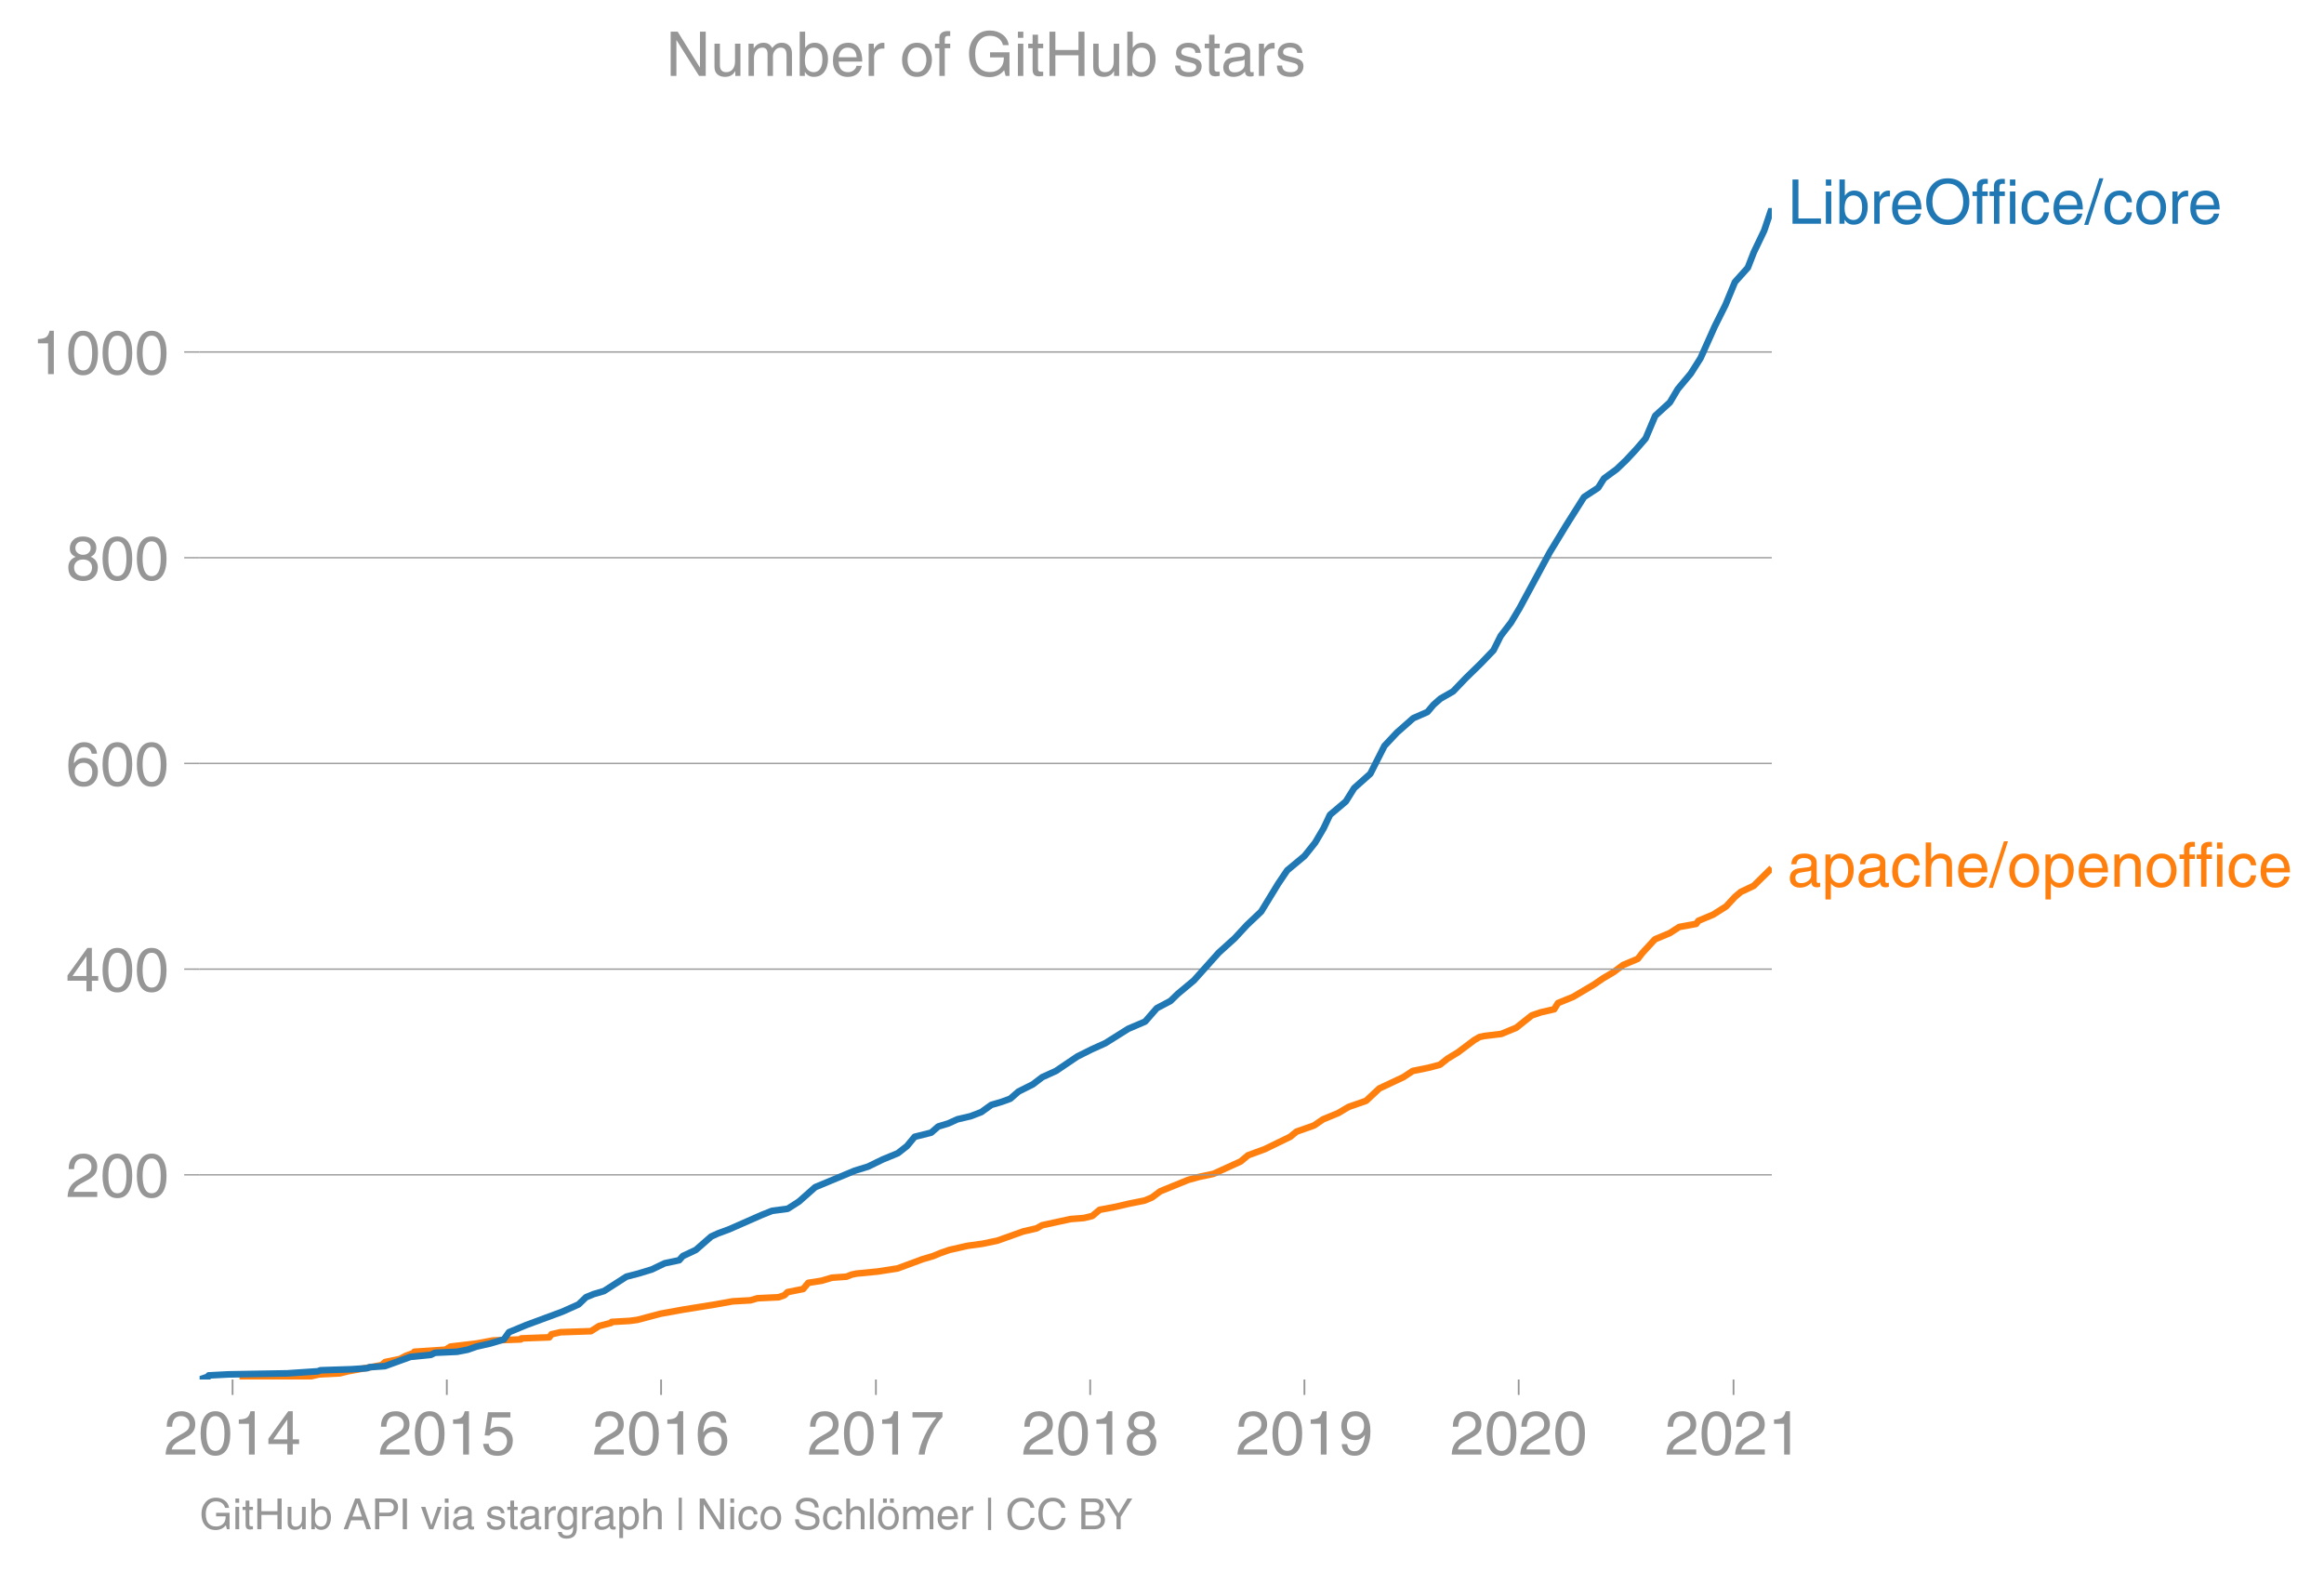
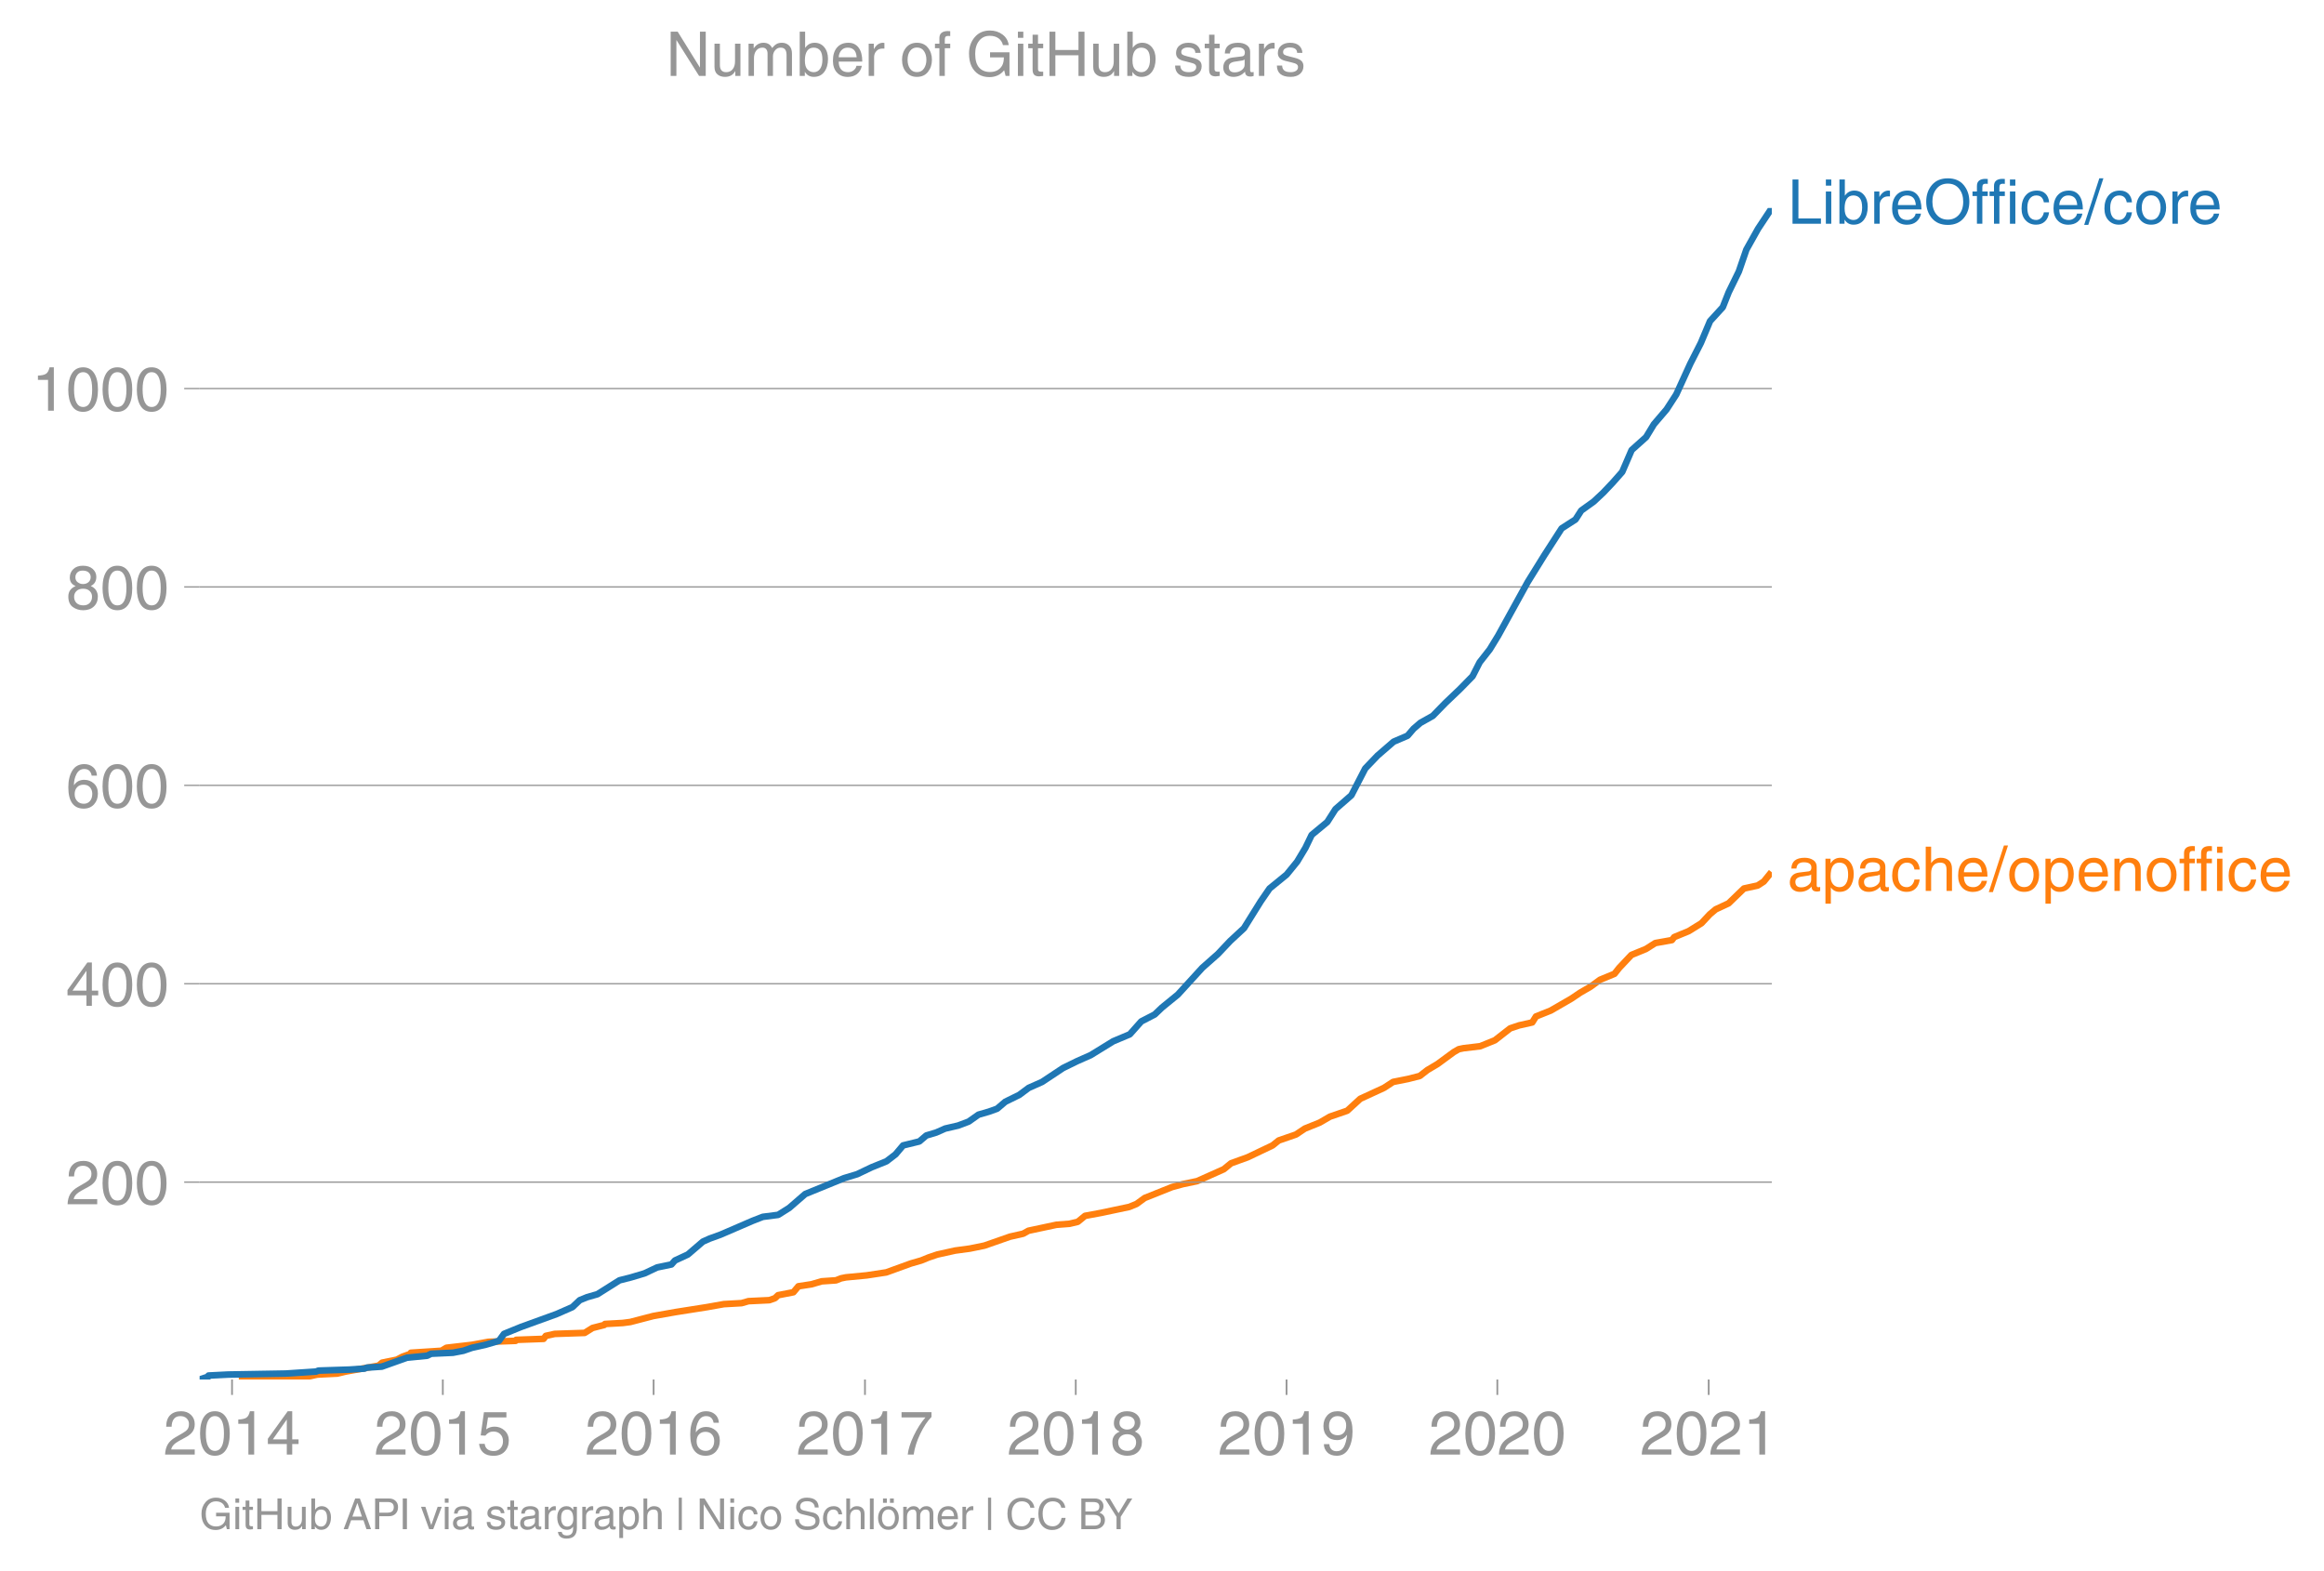
- <svg xmlns="http://www.w3.org/2000/svg" xmlns:xlink="http://www.w3.org/1999/xlink" height="475.606" viewBox="0 0 527.892 356.705" width="703.857">
+ <svg xmlns="http://www.w3.org/2000/svg" xmlns:xlink="http://www.w3.org/1999/xlink" height="475.595" viewBox="0 0 527.892 356.696" width="703.857">
  <defs>
    <style>*{stroke-linecap:butt;stroke-linejoin:round}</style>
  </defs>
  <g id="figure_1">
-     <path d="M0 356.705h527.892V0H0z" style="fill:none" id="patch_1" />
+     <path d="M0 356.696h527.892V0H0z" style="fill:none" id="patch_1" />
    <g id="axes_1">
      <path d="M45.341 313.361h357.12V47.25H45.341z" style="fill:none" id="patch_2" />
-       <path clip-path="url(#p158f0ebf93)" d="m55.16 313.361 8.409-.233 2.659-.234 4.179-.234 2.114-.467 4.623-.233 1.903-.468 7.618-1.402.82-.7 3.383-.701 1.307-.701 1.936-.701.008-.234 7.066-.467 1.127-.701 5.945-.7 3.77-.702 6.277-.233.12-.234 6.341-.234.502-.7 2.056-.468 6.913-.234 1.84-1.168 2.702-.7.15-.234 4.115-.234 1.746-.234 5.28-1.401 5.169-.935 7.276-1.168 3.868-.701 4.087-.234 1.59-.467 4.834-.234 1.293-.467.71-.7 3.544-.702 1.155-1.401 3.003-.468 2.37-.7 3.316-.234 1.158-.468 1.13-.233 4.783-.467 4.525-.701 5.686-2.103 2.382-.701 1.683-.7 2.022-.702 4.132-.934 3.39-.468 3.37-.7 5.898-2.103 3.035-.701 1.237-.701 6.452-1.402 3.01-.234 1.928-.467 1.673-1.402 3.707-.7 3.003-.701 3.498-.701 1.68-.701 1.883-1.402 6.3-2.57 2.513-.701 3.29-.7 6.16-2.805 1.68-1.401 3.81-1.402 5.768-2.804 1.427-1.168 3.983-1.402 2.06-1.402 3.413-1.401 2.365-1.402 3.998-1.402 2.998-2.804 5.47-2.57 2.113-1.402 3.454-.7 2.707-.701 1.768-1.402 2.316-1.402 3.737-2.804 1.188-.7 1.094-.234 3.851-.467 3.396-1.402 3.527-2.804 2.044-.7 3.051-.702.86-1.402 3.426-1.401 4.752-2.804 2.037-1.402 2.379-1.402 2.199-1.635 3.338-1.402 1.09-1.402 2.805-3.037 3.355-1.402 2.168-1.402 3.84-.7.523-.702 3.337-1.401 2.956-1.87 1.932-2.102 1.365-1.168 2.959-1.402 3.557-3.505h0" style="fill:none;stroke:#ff7f0e;stroke-linecap:square;stroke-width:1.5" id="line2d_1" />
+       <path clip-path="url(#p4e733188ff)" d="m55.001 313.361 8.273-.225 2.616-.225 4.11-.226 2.081-.45 4.548-.226 1.872-.45 7.495-1.352.806-.676 3.329-.676 1.286-.676 1.904-.676.008-.225 6.952-.451 1.108-.676 5.85-.676 3.709-.676 6.175-.225.117-.226 6.24-.225.493-.676 2.022-.45 6.802-.226 1.81-1.127 2.659-.676.148-.225 4.047-.225 1.718-.226 5.194-1.352 5.085-.9 7.16-1.128 3.805-.676 4.02-.225 1.565-.45 4.755-.226 1.273-.45.698-.676 3.486-.676 1.137-1.352 2.954-.451 2.332-.676 3.262-.225 1.14-.451 1.11-.225 4.706-.451 4.452-.676 5.595-2.028 2.343-.676 1.656-.676 1.99-.676 4.064-.901 3.334-.45 3.316-.677 5.803-2.028 2.986-.676 1.217-.676 6.348-1.352 2.96-.225 1.897-.45 1.646-1.353 3.647-.676 6.396-1.352 1.653-.676 1.852-1.352 6.198-2.478 2.473-.676 3.237-.676 6.06-2.704 1.653-1.352 3.747-1.352 5.676-2.704 1.404-1.127 3.918-1.352 2.027-1.352 3.358-1.351 2.326-1.352 3.933-1.352 2.95-2.704 5.382-2.479 2.078-1.352 3.398-.676 2.663-.676 1.74-1.352 2.278-1.352 3.676-2.704 1.169-.676 1.076-.225 3.79-.45 3.34-1.353 3.47-2.704 2.011-.676 3.002-.676.845-1.352 3.372-1.352 4.674-2.703 2.004-1.352 2.34-1.352 2.164-1.578 3.284-1.352 1.072-1.352 2.76-2.929 3.301-1.352 2.133-1.352 3.777-.676.515-.676 3.284-1.352 2.907-1.802 1.901-2.028 1.343-1.127 2.91-1.352 3.5-3.38 3.12-.676 1.387-.901 1.275-1.577h0" style="fill:none;stroke:#ff7f0e;stroke-linecap:square;stroke-width:1.5" id="line2d_1" />
      <g id="matplotlib.axis_1">
        <g id="xtick_1">
          <g id="line2d_2">
            <defs>
-               <path d="M0 0v3.5" id="m100208fea6" style="stroke:#969696;stroke-width:.4" />
-             </defs>
-             <use style="fill:#969696;stroke:#969696;stroke-width:.4" x="52.827" xlink:href="#m100208fea6" y="313.361" />
-           </g>
-           <g style="fill:#969696" transform="matrix(.14 0 0 -.14 37.257 330.41)" id="text_1">
+               <path d="M0 0v3.5" id="mf6468f7f77" style="stroke:#969696;stroke-width:.4" />
+             </defs>
+             <use style="fill:#969696;stroke:#969696;stroke-width:.4" x="52.706" xlink:href="#mf6468f7f77" y="313.361" />
+           </g>
+           <g style="fill:#969696" transform="matrix(.14 0 0 -.14 37.136 330.41)" id="text_1">
            <defs>
              <path d="M281 2888q0 793 409 1202 410 410 1148 410 618 0 1012-375t394-969q0-462-227-780-226-317-667-557l-775-425q-684-375-775-863h2444V0H166q25 634 275 1056t781 728l806 469q322 185 469 383t147 545q0 344-241 578-240 235-650 235-453 0-678-299-225-298-231-807H281z" id="HelveticaWorld-Regular-32" transform="scale(.01563)" />
              <path d="M2719 2188q0 903-239 1354-239 452-702 452-453 0-697-452-243-451-243-1354 0-875 240-1340 241-464 700-464 463 0 702 448 239 449 239 1356zm603 0q0-1107-400-1709-400-601-1144-601-772 0-1156 623-384 624-384 1687 0 1090 393 1701 394 611 1147 611 744 0 1144-608t400-1704z" id="HelveticaWorld-Regular-30" transform="scale(.01563)" />
              <path d="M2297 0h-600v3194H647v447q550 18 818 176 269 158 391 683h441V0z" id="HelveticaWorld-Regular-31" transform="scale(.01563)" />
              <path d="M678 1581h1447v2041h-12L678 1581zm2010-487V0h-563v1094H159v550l2063 2856h466V1581h659v-487h-659z" id="HelveticaWorld-Regular-34" transform="scale(.01563)" />
            </defs>
            <use xlink:href="#HelveticaWorld-Regular-32" />
            <use x="55.615" xlink:href="#HelveticaWorld-Regular-30" />
            <use x="111.23" xlink:href="#HelveticaWorld-Regular-31" />
            <use x="166.846" xlink:href="#HelveticaWorld-Regular-34" />
          </g>
        </g>
        <g id="xtick_2">
-           <use style="fill:#969696;stroke:#969696;stroke-width:.4" x="101.495" xlink:href="#m100208fea6" y="313.361" id="line2d_3" />
-           <g style="fill:#969696" transform="matrix(.14 0 0 -.14 85.924 330.41)" id="text_2">
+           <use style="fill:#969696;stroke:#969696;stroke-width:.4" x="100.586" xlink:href="#mf6468f7f77" y="313.361" id="line2d_3" />
+           <g style="fill:#969696" transform="matrix(.14 0 0 -.14 85.015 330.41)" id="text_2">
            <defs>
              <path d="M941 2619q372 281 872 281 606 0 1042-403t436-1038q0-690-421-1139-420-448-1179-448-660 0-1041 323-381 324-444 918h582q43-363 284-555t669-192q415 0 681 287 266 288 266 735 0 456-279 731-278 275-718 275-500 0-835-428l-484 25 337 2406h2332v-544H1131L941 2619z" id="HelveticaWorld-Regular-35" transform="scale(.01563)" />
            </defs>
            <use xlink:href="#HelveticaWorld-Regular-32" />
            <use x="55.615" xlink:href="#HelveticaWorld-Regular-30" />
            <use x="111.23" xlink:href="#HelveticaWorld-Regular-31" />
            <use x="166.846" xlink:href="#HelveticaWorld-Regular-35" />
          </g>
        </g>
        <g id="xtick_3">
-           <use style="fill:#969696;stroke:#969696;stroke-width:.4" x="150.163" xlink:href="#m100208fea6" y="313.361" id="line2d_4" />
-           <g style="fill:#969696" transform="matrix(.14 0 0 -.14 134.592 330.41)" id="text_3">
+           <use style="fill:#969696;stroke:#969696;stroke-width:.4" x="148.466" xlink:href="#mf6468f7f77" y="313.361" id="line2d_4" />
+           <g style="fill:#969696" transform="matrix(.14 0 0 -.14 132.895 330.41)" id="text_3">
            <defs>
              <path d="M903 1381q0-440 262-719 263-278 685-278 403 0 642 284 239 285 239 748 0 403-236 675t-670 272q-422 0-672-266t-250-716zm1766 1922q-63 344-255 517-192 174-520 174-519 0-791-507-272-506-278-1159l13-12q359 553 1068 553 566 0 988-375t422-1053q0-672-400-1118-400-445-1078-445-782 0-1188 556-406 557-406 1660 0 1062 415 1734 416 672 1247 672 538 0 910-321 372-320 403-876h-550z" id="HelveticaWorld-Regular-36" transform="scale(.01563)" />
            </defs>
            <use xlink:href="#HelveticaWorld-Regular-32" />
            <use x="55.615" xlink:href="#HelveticaWorld-Regular-30" />
            <use x="111.23" xlink:href="#HelveticaWorld-Regular-31" />
            <use x="166.846" xlink:href="#HelveticaWorld-Regular-36" />
          </g>
        </g>
        <g id="xtick_4">
-           <use style="fill:#969696;stroke:#969696;stroke-width:.4" x="198.964" xlink:href="#m100208fea6" y="313.361" id="line2d_5" />
-           <g style="fill:#969696" transform="matrix(.14 0 0 -.14 183.393 330.41)" id="text_4">
+           <use style="fill:#969696;stroke:#969696;stroke-width:.4" x="196.477" xlink:href="#mf6468f7f77" y="313.361" id="line2d_5" />
+           <g style="fill:#969696" transform="matrix(.14 0 0 -.14 180.906 330.41)" id="text_4">
            <defs>
              <path d="M238 4403h3109v-494q-641-653-1172-1766Q1644 1031 1497 0H878q94 850 622 1954 528 1105 1213 1899H238v550z" id="HelveticaWorld-Regular-37" transform="scale(.01563)" />
            </defs>
            <use xlink:href="#HelveticaWorld-Regular-32" />
            <use x="55.615" xlink:href="#HelveticaWorld-Regular-30" />
            <use x="111.23" xlink:href="#HelveticaWorld-Regular-31" />
            <use x="166.846" xlink:href="#HelveticaWorld-Regular-37" />
          </g>
        </g>
        <g id="xtick_5">
-           <use style="fill:#969696;stroke:#969696;stroke-width:.4" x="247.631" xlink:href="#m100208fea6" y="313.361" id="line2d_6" />
-           <g style="fill:#969696" transform="matrix(.14 0 0 -.14 232.06 330.41)" id="text_5">
+           <use style="fill:#969696;stroke:#969696;stroke-width:.4" x="244.356" xlink:href="#mf6468f7f77" y="313.361" id="line2d_6" />
+           <g style="fill:#969696" transform="matrix(.14 0 0 -.14 228.786 330.41)" id="text_5">
            <defs>
              <path d="M1766 2597q347 0 573 198 227 199 227 527 0 294-218 483-217 189-620 189-359 0-555-199-195-198-195-504 0-328 244-511t544-183zm6-484q-434 0-681-241t-247-591q0-403 250-650t712-247q410 0 655 247t245 657q0 350-245 587-245 238-689 238zm1378 1228q0-678-578-947 397-178 567-471 170-292 170-623 0-641-413-1032-412-390-1112-390-612 0-1076 336T244 1306q0 763 762 1082-609 243-609 875 0 531 361 884t1001 353q641 0 1016-333t375-826z" id="HelveticaWorld-Regular-38" transform="scale(.01563)" />
            </defs>
            <use xlink:href="#HelveticaWorld-Regular-32" />
            <use x="55.615" xlink:href="#HelveticaWorld-Regular-30" />
            <use x="111.23" xlink:href="#HelveticaWorld-Regular-31" />
            <use x="166.846" xlink:href="#HelveticaWorld-Regular-38" />
          </g>
        </g>
        <g id="xtick_6">
-           <use style="fill:#969696;stroke:#969696;stroke-width:.4" x="296.299" xlink:href="#m100208fea6" y="313.361" id="line2d_7" />
-           <g style="fill:#969696" transform="matrix(.14 0 0 -.14 280.728 330.41)" id="text_6">
+           <use style="fill:#969696;stroke:#969696;stroke-width:.4" x="292.236" xlink:href="#mf6468f7f77" y="313.361" id="line2d_7" />
+           <g style="fill:#969696" transform="matrix(.14 0 0 -.14 276.665 330.41)" id="text_6">
            <defs>
              <path d="M1766 2009q384 0 624 259 241 260 241 766 0 416-228 688t-681 272q-391 0-632-275-240-275-240-738 0-472 225-722t691-250zm-82-506q-640 0-1028 397-387 397-387 1056 0 666 390 1105 391 439 1057 439 775 0 1175-522t400-1565q0-1082-410-1809-409-726-1225-726-637 0-987 358t-350 845h565q25-337 220-536 196-198 540-198 487 0 737 434 250 435 344 1247l-12 13q-363-538-1029-538z" id="HelveticaWorld-Regular-39" transform="scale(.01563)" />
            </defs>
            <use xlink:href="#HelveticaWorld-Regular-32" />
            <use x="55.615" xlink:href="#HelveticaWorld-Regular-30" />
            <use x="111.23" xlink:href="#HelveticaWorld-Regular-31" />
            <use x="166.846" xlink:href="#HelveticaWorld-Regular-39" />
          </g>
        </g>
        <g id="xtick_7">
-           <use style="fill:#969696;stroke:#969696;stroke-width:.4" x="344.967" xlink:href="#m100208fea6" y="313.361" id="line2d_8" />
-           <g style="fill:#969696" transform="matrix(.14 0 0 -.14 329.396 330.41)" id="text_7">
+           <use style="fill:#969696;stroke:#969696;stroke-width:.4" x="340.116" xlink:href="#mf6468f7f77" y="313.361" id="line2d_8" />
+           <g style="fill:#969696" transform="matrix(.14 0 0 -.14 324.545 330.41)" id="text_7">
            <use xlink:href="#HelveticaWorld-Regular-32" />
            <use x="55.615" xlink:href="#HelveticaWorld-Regular-30" />
            <use x="111.23" xlink:href="#HelveticaWorld-Regular-32" />
            <use x="166.846" xlink:href="#HelveticaWorld-Regular-30" />
          </g>
        </g>
        <g id="xtick_8">
-           <use style="fill:#969696;stroke:#969696;stroke-width:.4" x="393.768" xlink:href="#m100208fea6" y="313.361" id="line2d_9" />
-           <g style="fill:#969696" transform="matrix(.14 0 0 -.14 378.197 330.41)" id="text_8">
+           <use style="fill:#969696;stroke:#969696;stroke-width:.4" x="388.127" xlink:href="#mf6468f7f77" y="313.361" id="line2d_9" />
+           <g style="fill:#969696" transform="matrix(.14 0 0 -.14 372.556 330.41)" id="text_8">
            <use xlink:href="#HelveticaWorld-Regular-32" />
            <use x="55.615" xlink:href="#HelveticaWorld-Regular-30" />
            <use x="111.23" xlink:href="#HelveticaWorld-Regular-32" />
            <use x="166.846" xlink:href="#HelveticaWorld-Regular-31" />
          </g>
        </g>
      </g>
      <g id="matplotlib.axis_2">
        <g id="ytick_1">
-           <path clip-path="url(#p158f0ebf93)" d="M45.341 266.868h357.12" style="fill:none;stroke:#969696;stroke-linecap:square;stroke-width:.3" id="line2d_10" />
+           <path clip-path="url(#p4e733188ff)" d="M45.341 268.521h357.12" style="fill:none;stroke:#969696;stroke-linecap:square;stroke-width:.3" id="line2d_10" />
          <g id="line2d_11">
            <defs>
-               <path d="M0 0h-3.5" id="mc0b01794db" style="stroke:#969696;stroke-width:.3" />
-             </defs>
-             <use style="fill:#969696;stroke:#969696;stroke-width:.3" x="45.341" xlink:href="#mc0b01794db" y="266.868" />
-           </g>
-           <g style="fill:#969696" transform="matrix(.14 0 0 -.14 14.985 271.892)" id="text_9">
+               <path d="M0 0h-3.5" id="m0d4ed339f1" style="stroke:#969696;stroke-width:.3" />
+             </defs>
+             <use style="fill:#969696;stroke:#969696;stroke-width:.3" x="45.341" xlink:href="#m0d4ed339f1" y="268.521" />
+           </g>
+           <g style="fill:#969696" transform="matrix(.14 0 0 -.14 14.985 273.546)" id="text_9">
            <use xlink:href="#HelveticaWorld-Regular-32" />
            <use x="55.615" xlink:href="#HelveticaWorld-Regular-30" />
            <use x="111.23" xlink:href="#HelveticaWorld-Regular-30" />
          </g>
        </g>
        <g id="ytick_2">
-           <path clip-path="url(#p158f0ebf93)" d="M45.341 220.14h357.12" style="fill:none;stroke:#969696;stroke-linecap:square;stroke-width:.3" id="line2d_12" />
-           <use style="fill:#969696;stroke:#969696;stroke-width:.3" x="45.341" xlink:href="#mc0b01794db" y="220.14" id="line2d_13" />
-           <g style="fill:#969696" transform="matrix(.14 0 0 -.14 14.985 225.165)" id="text_10">
+           <path clip-path="url(#p4e733188ff)" d="M45.341 223.456h357.12" style="fill:none;stroke:#969696;stroke-linecap:square;stroke-width:.3" id="line2d_12" />
+           <use style="fill:#969696;stroke:#969696;stroke-width:.3" x="45.341" xlink:href="#m0d4ed339f1" y="223.456" id="line2d_13" />
+           <g style="fill:#969696" transform="matrix(.14 0 0 -.14 14.985 228.48)" id="text_10">
            <use xlink:href="#HelveticaWorld-Regular-34" />
            <use x="55.615" xlink:href="#HelveticaWorld-Regular-30" />
            <use x="111.23" xlink:href="#HelveticaWorld-Regular-30" />
          </g>
        </g>
        <g id="ytick_3">
-           <path clip-path="url(#p158f0ebf93)" d="M45.341 173.413h357.12" style="fill:none;stroke:#969696;stroke-linecap:square;stroke-width:.3" id="line2d_14" />
-           <use style="fill:#969696;stroke:#969696;stroke-width:.3" x="45.341" xlink:href="#mc0b01794db" y="173.413" id="line2d_15" />
-           <g style="fill:#969696" transform="matrix(.14 0 0 -.14 14.985 178.438)" id="text_11">
+           <path clip-path="url(#p4e733188ff)" d="M45.341 178.39h357.12" style="fill:none;stroke:#969696;stroke-linecap:square;stroke-width:.3" id="line2d_14" />
+           <use style="fill:#969696;stroke:#969696;stroke-width:.3" x="45.341" xlink:href="#m0d4ed339f1" y="178.39" id="line2d_15" />
+           <g style="fill:#969696" transform="matrix(.14 0 0 -.14 14.985 183.415)" id="text_11">
            <use xlink:href="#HelveticaWorld-Regular-36" />
            <use x="55.615" xlink:href="#HelveticaWorld-Regular-30" />
            <use x="111.23" xlink:href="#HelveticaWorld-Regular-30" />
          </g>
        </g>
        <g id="ytick_4">
-           <path clip-path="url(#p158f0ebf93)" d="M45.341 126.686h357.12" style="fill:none;stroke:#969696;stroke-linecap:square;stroke-width:.3" id="line2d_16" />
-           <use style="fill:#969696;stroke:#969696;stroke-width:.3" x="45.341" xlink:href="#mc0b01794db" y="126.686" id="line2d_17" />
-           <g style="fill:#969696" transform="matrix(.14 0 0 -.14 14.985 131.71)" id="text_12">
+           <path clip-path="url(#p4e733188ff)" d="M45.341 133.325h357.12" style="fill:none;stroke:#969696;stroke-linecap:square;stroke-width:.3" id="line2d_16" />
+           <use style="fill:#969696;stroke:#969696;stroke-width:.3" x="45.341" xlink:href="#m0d4ed339f1" y="133.325" id="line2d_17" />
+           <g style="fill:#969696" transform="matrix(.14 0 0 -.14 14.985 138.35)" id="text_12">
            <use xlink:href="#HelveticaWorld-Regular-38" />
            <use x="55.615" xlink:href="#HelveticaWorld-Regular-30" />
            <use x="111.23" xlink:href="#HelveticaWorld-Regular-30" />
          </g>
        </g>
        <g id="ytick_5">
-           <path clip-path="url(#p158f0ebf93)" d="M45.341 79.958h357.12" style="fill:none;stroke:#969696;stroke-linecap:square;stroke-width:.3" id="line2d_18" />
-           <use style="fill:#969696;stroke:#969696;stroke-width:.3" x="45.341" xlink:href="#mc0b01794db" y="79.958" id="line2d_19" />
-           <g style="fill:#969696" transform="matrix(.14 0 0 -.14 7.2 84.983)" id="text_13">
+           <path clip-path="url(#p4e733188ff)" d="M45.341 88.259h357.12" style="fill:none;stroke:#969696;stroke-linecap:square;stroke-width:.3" id="line2d_18" />
+           <use style="fill:#969696;stroke:#969696;stroke-width:.3" x="45.341" xlink:href="#m0d4ed339f1" y="88.259" id="line2d_19" />
+           <g style="fill:#969696" transform="matrix(.14 0 0 -.14 7.2 93.284)" id="text_13">
            <use xlink:href="#HelveticaWorld-Regular-31" />
            <use x="55.615" xlink:href="#HelveticaWorld-Regular-30" />
            <use x="111.23" xlink:href="#HelveticaWorld-Regular-30" />
            <use x="166.846" xlink:href="#HelveticaWorld-Regular-30" />
          </g>
        </g>
      </g>
-       <path clip-path="url(#p158f0ebf93)" d="m45.341 313.361 2.053-.7.01-.234 4.492-.234 13.343-.233 6.974-.468.577-.233 7.09-.234 3.508-.234.597-.233 3.43-.234 5.803-2.103 4.66-.467.925-.467 5.034-.234 2.404-.467 1.98-.701 3.1-.7 3.13-.935 1.166-1.636 3.936-1.635 8.213-3.038 3.65-1.635 1.696-1.636 1.691-.7 2.386-.701 5.095-3.271 2.699-.701 3.068-.935 2.927-1.402 3.302-.7.808-.935 2.974-1.402 3.477-3.037 1.522-.701 2.53-.935 7.43-3.27 2.356-.935 3.547-.467 2.549-1.636 3.693-3.27 8.973-3.739 3.03-.934 3.36-1.636 3.407-1.402 2.088-1.635 1.743-2.103 3.747-.934 1.607-1.402 2.294-.701 2.071-.935 2.977-.7 2.436-.935 2.278-1.636 2.372-.7 1.925-.701 1.884-1.636 3.257-1.635 2.15-1.636 3.096-1.402 4.835-3.27 3.275-1.636 3.106-1.402 5.208-3.27 3.828-1.636 2.644-3.037 3.104-1.636 1.68-1.635 3.65-3.038 5.646-6.308 3.619-3.27 2.812-3.038 3.21-3.037 3.855-6.308 2.049-3.038 3.933-3.27 2.426-3.038 1.924-3.27 1.437-3.038 3.596-3.037 1.9-3.038 3.676-3.27 3.194-6.309 2.847-3.037 3.711-3.27 3.212-1.403 1.374-1.635 1.592-1.402 2.86-1.635 2.907-3.038 3.361-3.27 2.917-3.038 1.635-3.27 2.336-3.038 1.955-3.271 6.816-12.616 3.837-6.309 3.988-6.308 3.203-2.102 1.322-2.103 2.87-2.103 2.2-2.103 2.173-2.336 2.223-2.57 2.175-5.14 3.327-3.037 1.808-3.038 2.933-3.504 2.223-3.505 3.242-7.242 2.446-4.907 2.122-5.14 2.934-3.27 1.361-3.505 2.35-4.907 1.733-5.14h0" style="fill:none;stroke:#1f77b4;stroke-linecap:square;stroke-width:1.5" id="line2d_20" />
+       <path clip-path="url(#p4e733188ff)" d="m45.341 313.361 2.02-.676.01-.225 4.419-.225 13.127-.226 6.861-.45.567-.226 6.976-.225 3.45-.225.588-.226 3.374-.225 5.71-2.028 4.584-.45.911-.451 4.952-.225 2.365-.451 1.948-.676 3.049-.676 3.08-.901 1.147-1.578 3.872-1.577 8.08-2.93 3.592-1.577 1.668-1.577 1.664-.676 2.347-.676 5.012-3.154 2.656-.676 3.019-.902 2.879-1.352 3.248-.676.795-.9 2.926-1.353 3.42-2.93 1.498-.675 2.49-.901 7.309-3.155 2.318-.901 3.49-.451 2.507-1.577 3.633-3.155 8.828-3.605 2.98-.901 3.306-1.578 3.353-1.352 2.054-1.577 1.714-2.028 3.686-.901 1.582-1.352 2.256-.676 2.039-.902 2.928-.676 2.396-.9 2.241-1.578 2.334-.676 1.894-.676 1.854-1.577 3.204-1.578 2.115-1.577 3.046-1.352 4.757-3.155 3.222-1.577 3.055-1.352 5.124-3.154 3.765-1.578 2.602-2.929 3.054-1.577 1.652-1.578 3.592-2.929 5.554-6.084 3.56-3.154 2.767-2.93 3.159-2.929 3.792-6.084 2.015-2.929 3.87-3.154 2.387-2.93 1.892-3.154 1.414-2.93 3.538-2.929 1.87-2.929 3.616-3.155 3.142-6.083 2.8-2.93 3.652-3.154 3.16-1.352 1.352-1.578 1.566-1.352 2.813-1.577 2.86-2.93 3.307-3.154 2.87-2.929 1.608-3.155 2.299-2.929 1.923-3.154 6.705-12.168 3.776-6.084 3.922-6.084 3.152-2.028 1.3-2.028 2.824-2.028 2.165-2.028 2.137-2.253 2.187-2.478 2.14-4.958 3.273-2.929 1.78-2.93 2.885-3.38 2.187-3.379 3.189-6.985 2.407-4.732 2.087-4.957 2.886-3.155 1.34-3.38 2.312-4.732 1.705-4.957 2.648-4.732 3.133-4.732h0" style="fill:none;stroke:#1f77b4;stroke-linecap:square;stroke-width:1.5" id="line2d_20" />
      <g style="fill:#1f77b4" transform="matrix(.14 0 0 -.14 406.032 50.825)" id="text_14">
        <defs>
          <path d="M1131 550h2338V0H519v4594h612V550z" id="HelveticaWorld-Regular-4c" transform="scale(.01563)" />
          <path d="M422 3956v638h562v-638H422zM984 0H422v3347h562V0z" id="HelveticaWorld-Regular-69" transform="scale(.01563)" />
          <path d="M2778 1684q0 672-238 963-237 291-677 291-447-7-676-349-228-342-228-989 0-659 275-934t641-275q416 0 659 342 244 342 244 951zM422 0v4594h562V2925h13q359 519 969 519 625 0 1009-464t384-1208q0-838-388-1354Q2584-97 1888-97q-613 0-922 513h-13V0H422z" id="HelveticaWorld-Regular-62" transform="scale(.01563)" />
          <path d="M984 0H422v3347h531v-556h13q365 653 940 653 91 0 147-19v-584h-209q-378 0-619-257-241-256-241-637V0z" id="HelveticaWorld-Regular-72" transform="scale(.01563)" />
          <path d="M2719 1941q-44 543-288 770-243 227-647 227-409 0-661-288-251-287-267-709h1863zm537-891q-93-519-509-859-366-288-963-294-703 6-1116 461-412 455-412 1223 0 882 425 1372 425 491 1182 491 678 0 1059-507 381-506 381-1446H856q0-525 244-813 244-287 731-287 344 0 591 207 247 208 272 452h562z" id="HelveticaWorld-Regular-65" transform="scale(.01563)" />
          <path d="M4091 2297q0 806-427 1337-426 532-1173 532-738 0-1169-532-431-531-431-1337 0-831 437-1350 438-519 1163-519 709 0 1154 506 446 507 446 1363zm637 0q0-1028-594-1724-593-695-1643-695-1057 0-1649 695-592 696-592 1724 0 1031 592 1725t1649 694q1081 0 1659-707 578-706 578-1712z" id="HelveticaWorld-Regular-4f" transform="scale(.01563)" />
          <path d="M1100 2881V0H538v2881H78v466h460v575q0 378 229 557 230 180 642 180 141 0 254-12v-506q-100 12-229 12-187 0-261-92-73-92-73-298v-416h563v-466h-563z" id="HelveticaWorld-Regular-66" transform="scale(.01563)" />
          <path d="M2534 2222q-121 716-793 716-416 0-669-333t-253-927q0-647 234-967 235-320 681-320 300 0 519 220t281 573h544q-84-621-439-951T1722-97q-659 0-1081 451-422 452-422 1227 0 850 422 1356 422 507 1184 507 556 0 886-333t367-889h-544z" id="HelveticaWorld-Regular-63" transform="scale(.01563)" />
          <path d="M319-122h-428l1575 4838h422L319-122z" id="HelveticaWorld-Regular-2f" transform="scale(.01563)" />
          <path d="M813 1678q0-559 253-920t718-361q482 0 732 378t250 903q0 531-250 901-250 371-732 371-446 0-709-349-262-348-262-923zm-575 0q0 747 415 1256 416 510 1131 510 732 0 1144-516 413-515 413-1250 0-737-410-1256Q2522-97 1784-97q-709 0-1128 503-418 503-418 1272z" id="HelveticaWorld-Regular-6f" transform="scale(.01563)" />
        </defs>
        <use xlink:href="#HelveticaWorld-Regular-4c" />
        <use x="55.615" xlink:href="#HelveticaWorld-Regular-69" />
        <use x="77.637" xlink:href="#HelveticaWorld-Regular-62" />
        <use x="134.131" xlink:href="#HelveticaWorld-Regular-72" />
        <use x="165.699" xlink:href="#HelveticaWorld-Regular-65" />
        <use x="221.119" xlink:href="#HelveticaWorld-Regular-4f" />
        <use x="298.902" xlink:href="#HelveticaWorld-Regular-66" />
        <use x="326.588" xlink:href="#HelveticaWorld-Regular-66" />
        <use x="354.273" xlink:href="#HelveticaWorld-Regular-69" />
        <use x="376.295" xlink:href="#HelveticaWorld-Regular-63" />
        <use x="427.564" xlink:href="#HelveticaWorld-Regular-65" />
        <use x="482.984" xlink:href="#HelveticaWorld-Regular-2f" />
        <use x="510.768" xlink:href="#HelveticaWorld-Regular-63" />
        <use x="562.037" xlink:href="#HelveticaWorld-Regular-6f" />
        <use x="617.945" xlink:href="#HelveticaWorld-Regular-72" />
        <use x="649.514" xlink:href="#HelveticaWorld-Regular-65" />
      </g>
-       <g style="fill:#ff7f0e" transform="matrix(.14 0 0 -.14 406.032 201.42)" id="text_15">
+       <g style="fill:#ff7f0e" transform="matrix(.14 0 0 -.14 406.032 202.378)" id="text_15">
        <defs>
          <path d="M2456 1709q-62-65-245-106-183-40-683-106-369-44-542-182-173-137-173-362 0-275 146-428 147-153 469-153 403 0 715 229 313 230 313 558v550zM397 2328q19 566 367 841 349 275 1014 275 531 0 890-241 360-240 360-694V581q0-197 178-197 72 0 185 25V0q-153-63-319-63-288 0-429 123-140 124-146 387Q2016-97 1288-97q-475 0-763 269-287 269-287 700 0 441 250 712 250 272 728 329l993 121q269 41 269 397 0 263-195 403-195 141-592 141-353 0-543-156-189-156-226-491H397z" id="HelveticaWorld-Regular-61" transform="scale(.01563)" />
          <path d="M959 1516q0-538 262-832 263-293 654-293 428 0 665 348 238 349 238 945 0 654-228 954t-687 300q-447 0-676-352-228-352-228-1070zM422 3347h531v-472h13q359 569 1000 569 647 0 1020-471 373-470 373-1201 0-819-381-1344T1888-97q-582 0-891 450h-13v-1678H422v4672z" id="HelveticaWorld-Regular-70" transform="scale(.01563)" />
          <path d="M3150 0h-566v2188q0 403-156 576-156 174-509 174-435 0-685-282-250-281-250-831V0H422v4594h562V2900h13q384 544 981 544 550 0 861-288 311-287 311-878V0z" id="HelveticaWorld-Regular-68" transform="scale(.01563)" />
          <path d="M3150 0h-566v2059q0 475-166 677-165 202-549 202-378 0-632-288-253-287-253-825V0H422v3347h531v-472h13q397 569 1012 569 569 0 870-302 302-301 302-864V0z" id="HelveticaWorld-Regular-6e" transform="scale(.01563)" />
        </defs>
        <use xlink:href="#HelveticaWorld-Regular-61" />
        <use x="54.932" xlink:href="#HelveticaWorld-Regular-70" />
        <use x="111.426" xlink:href="#HelveticaWorld-Regular-61" />
        <use x="166.357" xlink:href="#HelveticaWorld-Regular-63" />
        <use x="217.627" xlink:href="#HelveticaWorld-Regular-68" />
        <use x="272.803" xlink:href="#HelveticaWorld-Regular-65" />
        <use x="328.223" xlink:href="#HelveticaWorld-Regular-2f" />
        <use x="356.006" xlink:href="#HelveticaWorld-Regular-6f" />
        <use x="411.914" xlink:href="#HelveticaWorld-Regular-70" />
        <use x="468.408" xlink:href="#HelveticaWorld-Regular-65" />
        <use x="523.828" xlink:href="#HelveticaWorld-Regular-6e" />
        <use x="579.004" xlink:href="#HelveticaWorld-Regular-6f" />
        <use x="634.912" xlink:href="#HelveticaWorld-Regular-66" />
        <use x="662.598" xlink:href="#HelveticaWorld-Regular-66" />
        <use x="690.283" xlink:href="#HelveticaWorld-Regular-69" />
        <use x="712.305" xlink:href="#HelveticaWorld-Regular-63" />
        <use x="763.574" xlink:href="#HelveticaWorld-Regular-65" />
      </g>
-       <g style="fill:#969696" transform="matrix(.09716 0 0 -.09716 45.341 347.366)" id="text_16">
+       <g style="fill:#969696" transform="matrix(.09716 0 0 -.09716 45.341 347.357)" id="text_16">
        <defs>
          <path d="M2463 2456h2018V0h-403l-150 594q-294-375-691-546-396-170-824-170-691 0-1155 301-464 302-721 833-256 532-256 1326 0 990 589 1684t1586 694q744 0 1300-416 557-416 647-1100h-600q-109 453-462 709-353 257-916 257-678 0-1091-511-412-511-412-1352 0-978 409-1436 410-458 1119-458 463 0 783 183t492 497q172 314 172 836H2463v531z" id="HelveticaWorld-Regular-47" transform="scale(.01563)" />
          <path d="M1100 2881V703q0-128 70-195 71-67 252-67h216V0q-307-44-422-44-353 0-516 169-162 169-162 547v2209H84v466h454v934h562v-934h538v-466h-538z" id="HelveticaWorld-Regular-74" transform="scale(.01563)" />
          <path d="M4153 0h-622v2144H1131V0H519v4594h612V2694h2400v1900h622V0z" id="HelveticaWorld-Regular-48" transform="scale(.01563)" />
          <path d="M391 3347h562V1125q0-369 167-552 168-182 480-182 434 0 678 307 244 308 244 805v1844h562V0h-531v488l-12 12Q2222-97 1478-97q-481 0-784 262-303 263-303 776v2406z" id="HelveticaWorld-Regular-75" transform="scale(.01563)" />
          <path d="m2816 1888-678 2021h-13l-737-2021h1428zm-1619-550L716 0H78l1728 4594h703L4172 0h-678l-453 1338H1197z" id="HelveticaWorld-Regular-41" transform="scale(.01563)" />
          <path d="M1141 2472h1234q466 0 700 204 234 205 234 621 0 372-225 569t-684 197H1141V2472zm0-2472H519v4594h2065q616 0 991-358t375-933q0-597-363-980-362-382-1003-382H1141V0z" id="HelveticaWorld-Regular-50" transform="scale(.01563)" />
          <path d="M1141 0H519v4594h622V0z" id="HelveticaWorld-Regular-49" transform="scale(.01563)" />
          <path d="M2522 3347h616L1863 0h-604L38 3347h653l872-2725h12l947 2725z" id="HelveticaWorld-Regular-76" transform="scale(.01563)" />
          <path d="M2309 2394q-12 300-214 431-201 131-579 131-275 0-471-122-195-121-195-350 0-181 115-267 116-86 501-183l556-140q506-128 723-327 218-198 218-554 0-494-361-802T1638-97Q934-97 573 195q-360 293-367 880h544q13-347 230-516 217-168 651-168 353 0 561 140 208 141 208 391 0 178-135 284-134 107-531 197l-653 160q-397 100-586 298t-189 514q0 494 353 781 354 288 922 288 607 0 930-296 323-295 342-754h-544z" id="HelveticaWorld-Regular-73" transform="scale(.01563)" />
          <path d="M831 1684q0-615 244-954t659-339q404 0 660 293 256 294 256 832 0 706-224 1064-223 358-679 358-459 0-688-305-228-305-228-949zM3188 191q0-807-388-1203-387-397-1169-397-562 0-895 259T353-409h563q43-244 226-388t530-144q472 0 712 254 241 253 241 821v238h-12Q2297-97 1722-97q-716 0-1094 528T250 1772q0 744 381 1208 382 464 1013 464 634 0 1000-569h12v472h532V191z" id="HelveticaWorld-Regular-67" transform="scale(.01563)" />
          <path d="M603 4716h466V-122H603v4838z" id="HelveticaWorld-Regular-7c" transform="scale(.01563)" />
          <path d="M3559 4594h600V0h-690L1125 3713h-12V0H519v4594h728L3547 884h12v3710z" id="HelveticaWorld-Regular-4e" transform="scale(.01563)" />
          <path d="M3225 3250q-19 438-327 686-307 248-810 248-507 0-779-208-271-207-271-598 0-209 118-359 119-150 425-222l1313-300q531-116 787-440 257-323 257-788 0-681-500-1036T2138-122q-610 0-962 156-351 157-623 497-272 341-272 953h582q0-512 340-794 341-281 928-281 569 0 886 202t317 573q0 338-189 505t-739 295l-990 232q-494 112-738 392t-244 689q0 619 417 1019 418 400 1165 400 843 0 1301-352 458-351 492-1114h-584z" id="HelveticaWorld-Regular-53" transform="scale(.01563)" />
          <path d="M984 0H422v4594h562V0z" id="HelveticaWorld-Regular-6c" transform="scale(.01563)" />
          <path d="M813 1678q0-559 253-920t718-361q482 0 732 378t250 903q0 531-250 901-250 371-732 371-446 0-709-349-262-348-262-923zm-575 0q0 747 415 1256 416 510 1131 510 732 0 1144-516 413-515 413-1250 0-737-410-1256Q2522-97 1784-97q-709 0-1128 503-418 503-418 1272zm2351 2266h-575v650h575v-650zm-1038 0H976v650h575v-650z" id="HelveticaWorld-Regular-f6" transform="scale(.01563)" />
          <path d="M422 3347h531v-472h13q378 569 1012 569 628 0 891-544 240 294 465 419t557 125q434 0 735-285 302-284 302-843V0h-562v2163q0 390-147 582-147 193-475 193-331 0-560-269-228-269-228-628V0h-562v2316q0 290-135 456-134 166-390 166-403 0-644-300t-241-813V0H422v3347z" id="HelveticaWorld-Regular-6d" transform="scale(.01563)" />
          <path d="M3713 3213q-104 468-434 710-329 243-854 243-678 0-1091-493-412-492-412-1329 0-969 390-1443 391-473 1132-473 487 0 838 323 352 324 474 940h603q-121-885-671-1349T2350-122q-941 0-1505 647T281 2322q0 1109 589 1751 589 643 1555 643 800 0 1297-413 497-412 591-1090h-600z" id="HelveticaWorld-Regular-43" transform="scale(.01563)" />
          <path d="M519 4594h2015q594 0 947-322t353-834q0-310-155-565-154-254-460-395 428-162 629-431 202-269 202-691 0-593-428-975Q3194 0 2491 0H519v4594zm612-4063h1325q488 0 731 226 244 227 244 612 0 390-272 582-271 193-803 193H1131V531zm0 2119h1128q494 0 724 179 230 180 230 562 0 328-218 500-217 172-729 172H1131V2650z" id="HelveticaWorld-Regular-42" transform="scale(.01563)" />
          <path d="M2388 0h-622v1850L31 4594h725l1319-2206 1316 2206h731L2388 1850V0z" id="HelveticaWorld-Regular-59" transform="scale(.01563)" />
        </defs>
        <use xlink:href="#HelveticaWorld-Regular-47" />
        <use x="77.1" xlink:href="#HelveticaWorld-Regular-69" />
        <use x="99.121" xlink:href="#HelveticaWorld-Regular-74" />
        <use x="126.807" xlink:href="#HelveticaWorld-Regular-48" />
        <use x="199.805" xlink:href="#HelveticaWorld-Regular-75" />
        <use x="254.59" xlink:href="#HelveticaWorld-Regular-62" />
        <use x="311.084" xlink:href="#HelveticaWorld-Regular-20" />
        <use x="335.498" xlink:href="#HelveticaWorld-Regular-41" />
        <use x="402.197" xlink:href="#HelveticaWorld-Regular-50" />
        <use x="466.846" xlink:href="#HelveticaWorld-Regular-49" />
        <use x="492.627" xlink:href="#HelveticaWorld-Regular-20" />
        <use x="517.041" xlink:href="#HelveticaWorld-Regular-76" />
        <use x="566.65" xlink:href="#HelveticaWorld-Regular-69" />
        <use x="588.672" xlink:href="#HelveticaWorld-Regular-61" />
        <use x="643.604" xlink:href="#HelveticaWorld-Regular-20" />
        <use x="668.018" xlink:href="#HelveticaWorld-Regular-73" />
        <use x="718.018" xlink:href="#HelveticaWorld-Regular-74" />
        <use x="745.703" xlink:href="#HelveticaWorld-Regular-61" />
        <use x="800.635" xlink:href="#HelveticaWorld-Regular-72" />
        <use x="832.203" xlink:href="#HelveticaWorld-Regular-67" />
        <use x="888.111" xlink:href="#HelveticaWorld-Regular-72" />
        <use x="919.68" xlink:href="#HelveticaWorld-Regular-61" />
        <use x="974.611" xlink:href="#HelveticaWorld-Regular-70" />
        <use x="1031.105" xlink:href="#HelveticaWorld-Regular-68" />
        <use x="1086.281" xlink:href="#HelveticaWorld-Regular-20" />
        <use x="1110.695" xlink:href="#HelveticaWorld-Regular-7c" />
        <use x="1136.672" xlink:href="#HelveticaWorld-Regular-20" />
        <use x="1161.086" xlink:href="#HelveticaWorld-Regular-4e" />
        <use x="1234.182" xlink:href="#HelveticaWorld-Regular-69" />
        <use x="1256.203" xlink:href="#HelveticaWorld-Regular-63" />
        <use x="1307.473" xlink:href="#HelveticaWorld-Regular-6f" />
        <use x="1363.381" xlink:href="#HelveticaWorld-Regular-20" />
        <use x="1387.795" xlink:href="#HelveticaWorld-Regular-53" />
        <use x="1454.006" xlink:href="#HelveticaWorld-Regular-63" />
        <use x="1505.275" xlink:href="#HelveticaWorld-Regular-68" />
        <use x="1560.451" xlink:href="#HelveticaWorld-Regular-6c" />
        <use x="1582.473" xlink:href="#HelveticaWorld-Regular-f6" />
        <use x="1638.381" xlink:href="#HelveticaWorld-Regular-6d" />
        <use x="1721.389" xlink:href="#HelveticaWorld-Regular-65" />
        <use x="1776.809" xlink:href="#HelveticaWorld-Regular-72" />
        <use x="1809.377" xlink:href="#HelveticaWorld-Regular-20" />
        <use x="1833.791" xlink:href="#HelveticaWorld-Regular-7c" />
        <use x="1859.768" xlink:href="#HelveticaWorld-Regular-20" />
        <use x="1884.182" xlink:href="#HelveticaWorld-Regular-43" />
        <use x="1956.496" xlink:href="#HelveticaWorld-Regular-43" />
        <use x="2028.811" xlink:href="#HelveticaWorld-Regular-20" />
        <use x="2053.225" xlink:href="#HelveticaWorld-Regular-42" />
        <use x="2116.037" xlink:href="#HelveticaWorld-Regular-59" />
      </g>
      <g style="fill:#969696" transform="matrix(.14 0 0 -.14 151.206 17.25)" id="text_17">
        <use xlink:href="#HelveticaWorld-Regular-4e" />
        <use x="73.096" xlink:href="#HelveticaWorld-Regular-75" />
        <use x="127.881" xlink:href="#HelveticaWorld-Regular-6d" />
        <use x="210.889" xlink:href="#HelveticaWorld-Regular-62" />
        <use x="267.383" xlink:href="#HelveticaWorld-Regular-65" />
        <use x="322.803" xlink:href="#HelveticaWorld-Regular-72" />
        <use x="355.371" xlink:href="#HelveticaWorld-Regular-20" />
        <use x="379.785" xlink:href="#HelveticaWorld-Regular-6f" />
        <use x="435.693" xlink:href="#HelveticaWorld-Regular-66" />
        <use x="463.379" xlink:href="#HelveticaWorld-Regular-20" />
        <use x="487.793" xlink:href="#HelveticaWorld-Regular-47" />
        <use x="564.893" xlink:href="#HelveticaWorld-Regular-69" />
        <use x="586.914" xlink:href="#HelveticaWorld-Regular-74" />
        <use x="614.6" xlink:href="#HelveticaWorld-Regular-48" />
        <use x="687.598" xlink:href="#HelveticaWorld-Regular-75" />
        <use x="742.383" xlink:href="#HelveticaWorld-Regular-62" />
        <use x="798.877" xlink:href="#HelveticaWorld-Regular-20" />
        <use x="823.291" xlink:href="#HelveticaWorld-Regular-73" />
        <use x="873.291" xlink:href="#HelveticaWorld-Regular-74" />
        <use x="900.977" xlink:href="#HelveticaWorld-Regular-61" />
        <use x="955.908" xlink:href="#HelveticaWorld-Regular-72" />
        <use x="988.477" xlink:href="#HelveticaWorld-Regular-73" />
      </g>
    </g>
  </g>
  <defs>
-     <clipPath id="p158f0ebf93">
+     <clipPath id="p4e733188ff">
      <path d="M45.341 47.249h357.12v266.112H45.341z" />
    </clipPath>
  </defs>
</svg>
